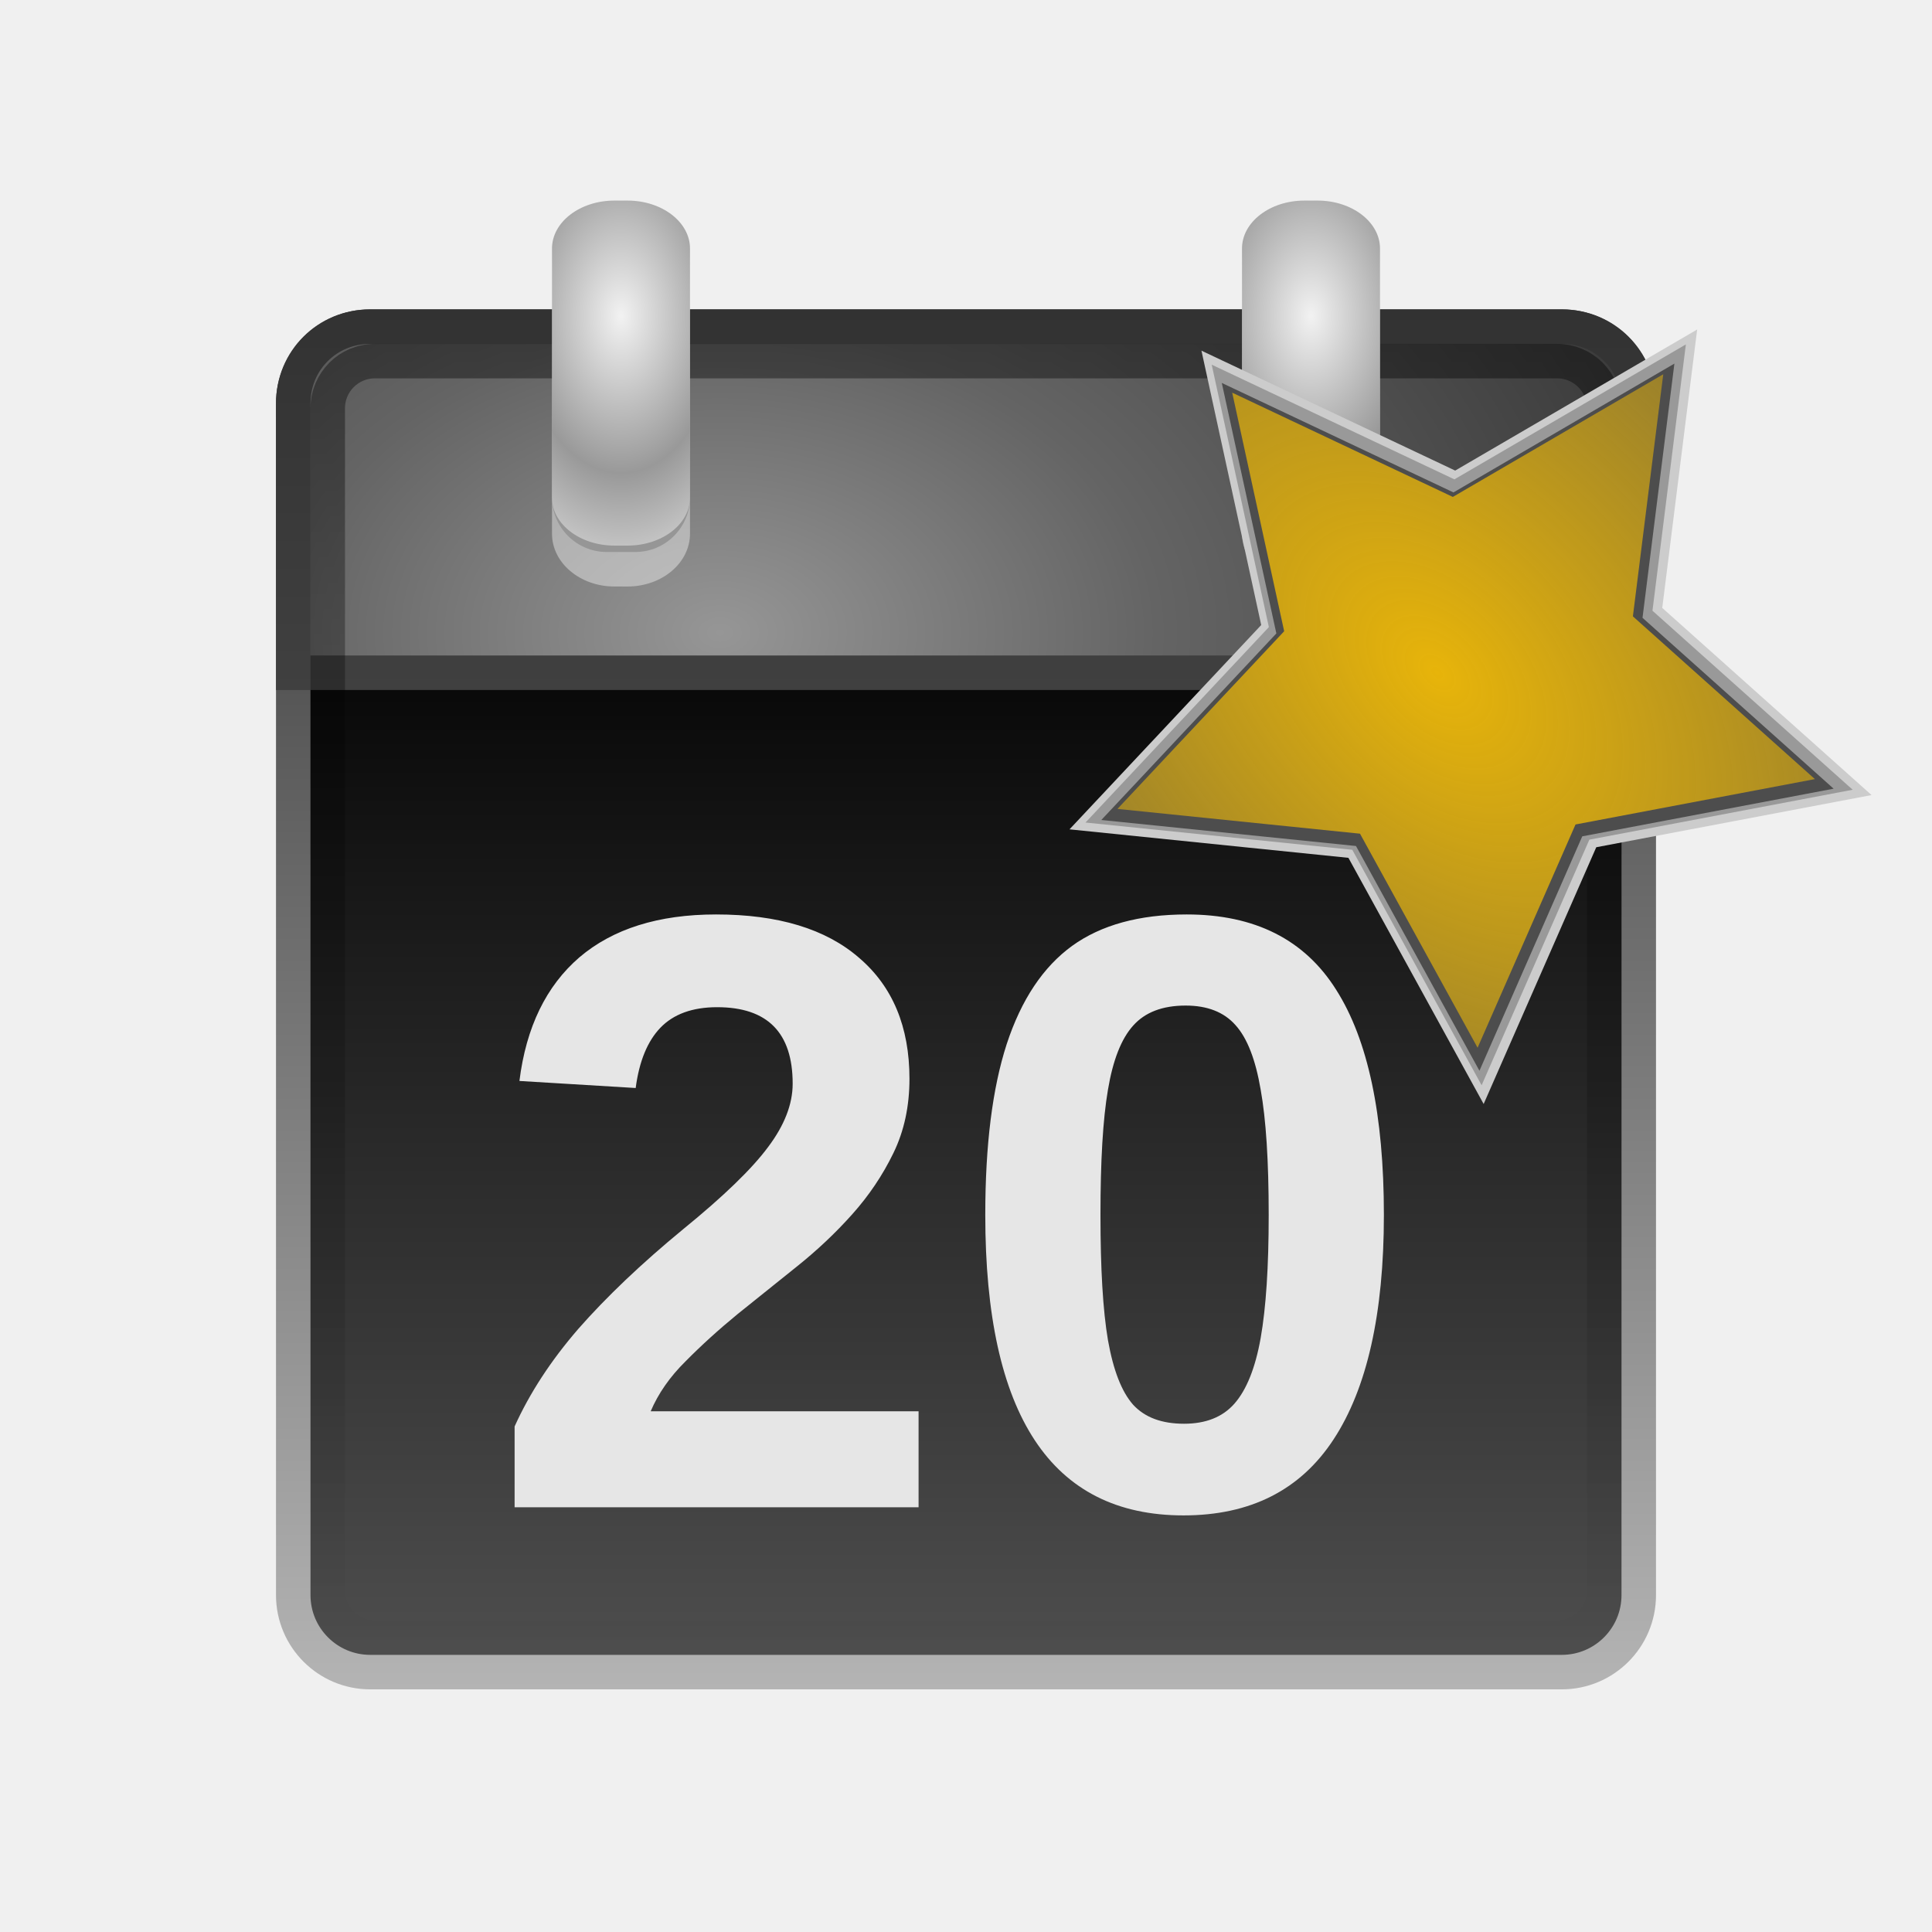
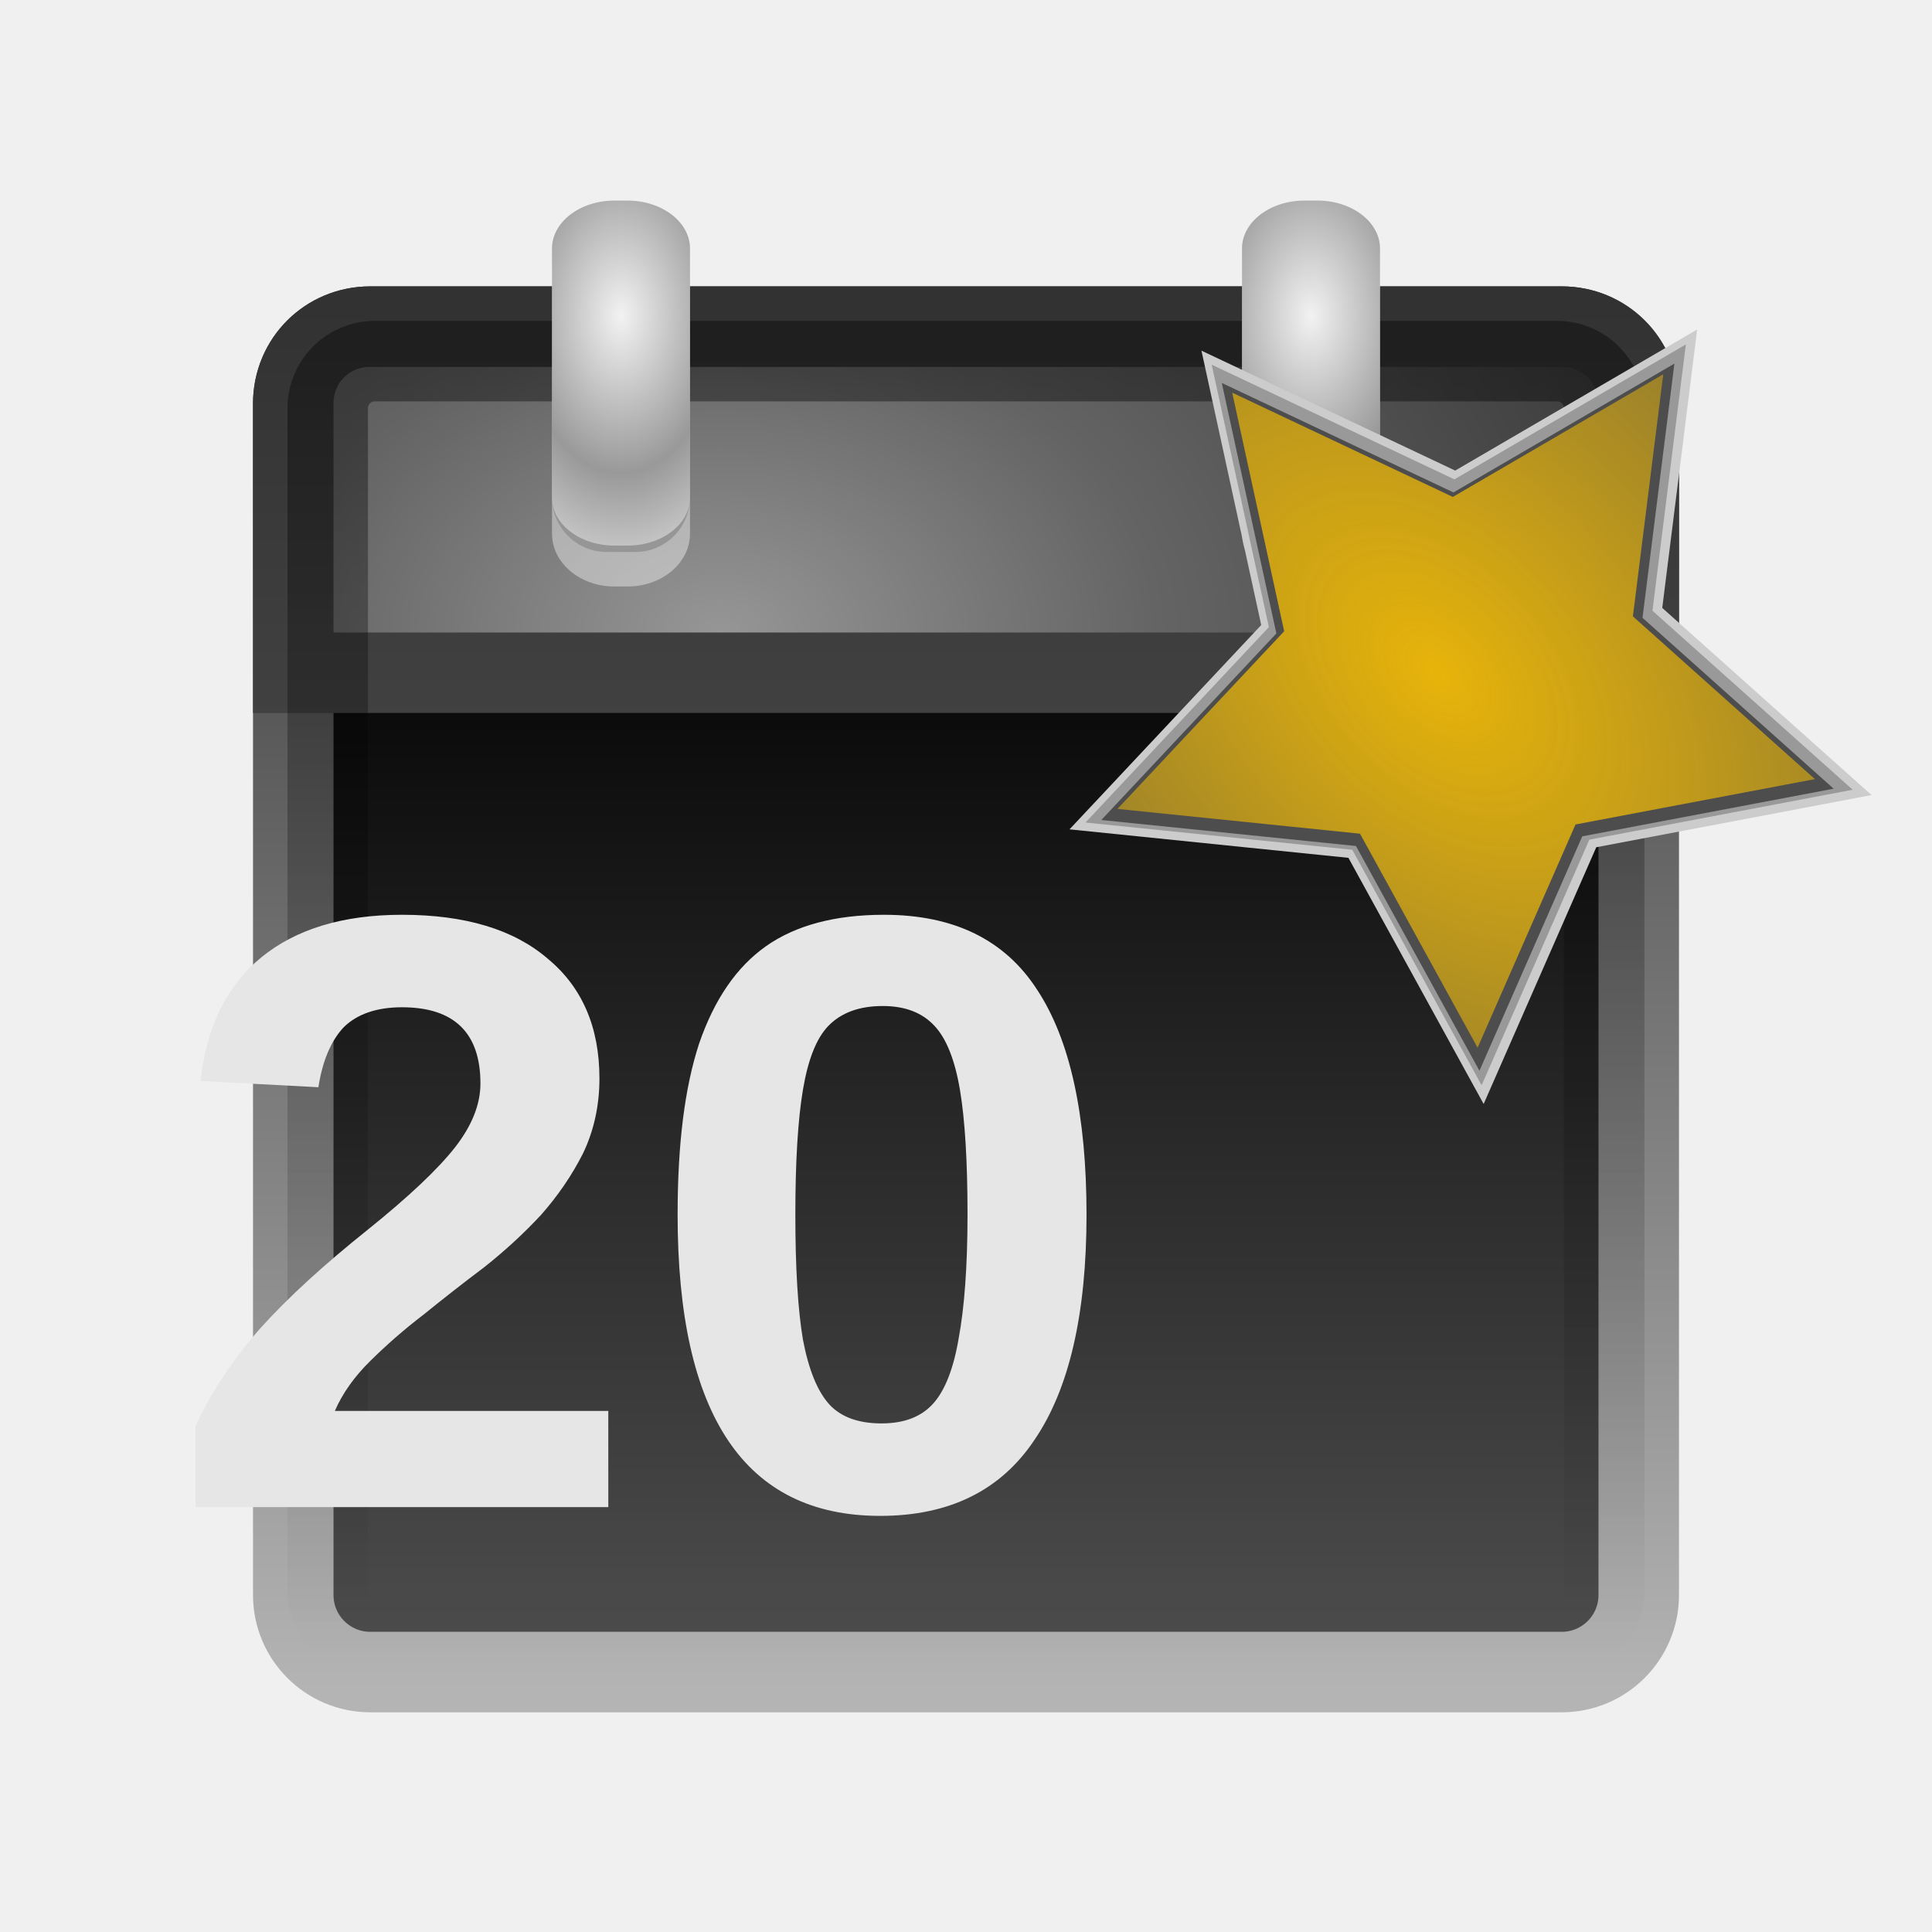
- <svg xmlns="http://www.w3.org/2000/svg" xmlns:xlink="http://www.w3.org/1999/xlink" id="svg3219" height="56" width="56" version="1.0">
+ <svg xmlns="http://www.w3.org/2000/svg" xmlns:xlink="http://www.w3.org/1999/xlink" id="svg3219" height="24" width="24" version="1.0">
  <defs id="defs3221">
    <linearGradient id="linearGradient2877" y2="39.999" gradientUnits="userSpaceOnUse" x2="25.058" y1="47.028" x1="25.058">
      <stop id="stop3704" style="stop-opacity:0" offset="0" />
      <stop id="stop3710" offset=".5" />
      <stop id="stop3706" style="stop-opacity:0" offset="1" />
    </linearGradient>
    <radialGradient id="radialGradient2875" xlink:href="#linearGradient3688" gradientUnits="userSpaceOnUse" cy="43.5" cx="4.993" gradientTransform="matrix(2.0038,0,0,1.4,-20.012,-104.4)" r="2.5" />
    <linearGradient id="linearGradient3688">
      <stop id="stop3690" offset="0" />
      <stop id="stop3692" style="stop-opacity:0" offset="1" />
    </linearGradient>
    <radialGradient id="radialGradient2873" xlink:href="#linearGradient3688" gradientUnits="userSpaceOnUse" cy="43.5" cx="4.993" gradientTransform="matrix(2.0038,0,0,1.4,27.988,-17.4)" r="2.5" />
    <linearGradient id="linearGradient2462" y2="3.891" gradientUnits="userSpaceOnUse" x2="24" gradientTransform="translate(0,0.96744)" y1="44" x1="24">
      <stop id="stop3106" style="stop-color:#b4b4b4;stop-opacity:1;" offset="0" />
      <stop id="stop3108" style="stop-color:#323232;stop-opacity:1;" offset="1" />
    </linearGradient>
    <linearGradient id="linearGradient2460" y2="44.984" gradientUnits="userSpaceOnUse" x2="19.36" y1="16.138" x1="19.36">
      <stop id="stop3602" style="stop-color:#0a0a0a;stop-opacity:1;" offset="0" />
      <stop id="stop3604" style="stop-color:#505050;stop-opacity:1;" offset="1" />
    </linearGradient>
    <linearGradient id="linearGradient2457" y2="3.899" gradientUnits="userSpaceOnUse" x2="24" gradientTransform="translate(0,0.96744)" y1="44" x1="24">
      <stop id="stop2492" style="stop-color:#646464;stop-opacity:1;" offset="0" />
      <stop id="stop2494" style="stop-color:#323232;stop-opacity:1;" offset="1" />
    </linearGradient>
    <radialGradient id="radialGradient2455" gradientUnits="userSpaceOnUse" cy="11.394" cx="12.063" gradientTransform="matrix(1.5296e-8,1.1116,-1.5963,0,35.053,0.93151)" r="20">
      <stop id="stop3359" style="stop-color:#969696;stop-opacity:1;" offset="0" />
      <stop id="stop3361" style="stop-color:#646464;stop-opacity:1;" offset="0.397" />
      <stop id="stop3363" style="stop-color:#323232;stop-opacity:1;" offset="1" />
    </radialGradient>
    <linearGradient id="linearGradient2452" y2="43" gradientUnits="userSpaceOnUse" x2="24" gradientTransform="translate(9.5367e-6,0.96744)" y1="5" x1="24">
      <stop id="stop3310-1-4" style="stop-color:#000000;stop-opacity:1;" offset="0" />
      <stop id="stop3312-5-3" style="stop-color:#000000;stop-opacity:0;" offset="1" />
    </linearGradient>
    <linearGradient id="linearGradient2448" y2="20" gradientUnits="userSpaceOnUse" x2="23.415" gradientTransform="matrix(1,0,0,0.75,0,4)" y1="16" x1="23.415">
      <stop id="stop3512" offset="0" />
      <stop id="stop3514" style="stop-opacity:0" offset="1" />
    </linearGradient>
    <radialGradient id="radialGradient3560" xlink:href="#linearGradient3520" spreadMethod="reflect" gradientUnits="userSpaceOnUse" cy="4.918" cx="14" gradientTransform="matrix(1.455,-2.6431e-8,5e-8,2.2747,-6.3697,-6.839)" r="2" />
    <linearGradient id="linearGradient3520">
      <stop id="stop3522" style="stop-color:#f2f2f2" offset="0" />
      <stop id="stop3524" style="stop-color:#999" offset="1" />
    </linearGradient>
    <radialGradient id="radialGradient3562" xlink:href="#linearGradient3520" spreadMethod="reflect" gradientUnits="userSpaceOnUse" cy="4.918" cx="14" gradientTransform="matrix(1.455,-2.6431e-8,5e-8,2.2747,13.63,-6.839)" r="2" />
-     <linearGradient xlink:href="#linearGradient2452" id="linearGradient3149" gradientUnits="userSpaceOnUse" gradientTransform="translate(4.000009,4.96744)" x1="24" y1="5" x2="24" y2="43" />
-     <radialGradient xlink:href="#radialGradient2455" id="radialGradient3152" gradientUnits="userSpaceOnUse" gradientTransform="matrix(1.5296e-8,1.1116,-1.5963,0,39.053,4.93151)" cx="12.063" cy="11.394" r="20" />
-     <linearGradient xlink:href="#linearGradient2457" id="linearGradient3154" gradientUnits="userSpaceOnUse" gradientTransform="translate(4,4.96744)" x1="24" y1="44" x2="24" y2="3.899" />
-     <linearGradient xlink:href="#linearGradient2460" id="linearGradient3157" gradientUnits="userSpaceOnUse" x1="19.36" y1="16.138" x2="19.36" y2="44.984" gradientTransform="translate(4,4)" />
-     <linearGradient xlink:href="#linearGradient2462" id="linearGradient3159" gradientUnits="userSpaceOnUse" gradientTransform="translate(4,4.96744)" x1="24" y1="44" x2="24" y2="3.891" />
+     <linearGradient xlink:href="#linearGradient2452" id="linearGradient3149" gradientUnits="userSpaceOnUse" gradientTransform="matrix(0.4285714,0,0,0.4285714,1.71429,2.128903)" x1="24" y1="5" x2="24" y2="43" />
+     <radialGradient xlink:href="#radialGradient2455" id="radialGradient3152" gradientUnits="userSpaceOnUse" gradientTransform="matrix(0,0.4764,-0.6841286,0,16.737,2.113504)" cx="12.063" cy="11.394" r="20" />
+     <linearGradient xlink:href="#linearGradient2457" id="linearGradient3154" gradientUnits="userSpaceOnUse" gradientTransform="matrix(0.4285714,0,0,0.4285714,1.714286,2.128903)" x1="24" y1="44" x2="24" y2="3.899" />
+     <linearGradient xlink:href="#linearGradient2460" id="linearGradient3157" gradientUnits="userSpaceOnUse" x1="19.36" y1="16.138" x2="19.36" y2="44.984" gradientTransform="matrix(0.4285714,0,0,0.4285714,1.714286,1.714286)" />
+     <linearGradient xlink:href="#linearGradient2462" id="linearGradient3159" gradientUnits="userSpaceOnUse" gradientTransform="matrix(0.4285714,0,0,0.4285714,1.714286,2.128903)" x1="24" y1="44" x2="24" y2="3.891" />
    <radialGradient xlink:href="#linearGradient3520-4" id="radialGradient3937-1" gradientUnits="userSpaceOnUse" gradientTransform="matrix(1.455,-2.6431e-8,5e-8,2.2747,13.63,-6.025441)" spreadMethod="reflect" cx="14" cy="4.918" r="2" />
    <linearGradient id="linearGradient3520-4">
      <stop id="stop3522-8" style="stop-color:#f2f2f2" offset="0" />
      <stop id="stop3524-5" style="stop-color:#999" offset="1" />
    </linearGradient>
    <radialGradient r="2" cy="4.918" cx="14" spreadMethod="reflect" gradientTransform="matrix(1.455,-2.6431e-8,5e-8,2.2747,13.63,-6.025441)" gradientUnits="userSpaceOnUse" id="radialGradient3984" xlink:href="#linearGradient3520-4" />
    <radialGradient xlink:href="#linearGradient3520" id="radialGradient4013" gradientUnits="userSpaceOnUse" gradientTransform="matrix(1.455,-2.6431e-8,5e-8,2.2747,13.63,-6.025441)" spreadMethod="reflect" cx="14" cy="4.918" r="2" />
    <radialGradient xlink:href="#linearGradient3865" id="radialGradient3883" gradientUnits="userSpaceOnUse" gradientTransform="matrix(2.129815,-0.5087957,0.7965454,3.316327,-47.21542,-73.70986)" cx="16.76" cy="35.503" fx="16.76" fy="35.503" r="28.844" />
    <linearGradient id="linearGradient3865">
      <stop style="stop-color:#e7b40a;stop-opacity:1;" offset="0" id="stop3867" />
      <stop id="stop3875" offset="0.5" style="stop-color:#e7b40a;stop-opacity:0.498;" />
      <stop style="stop-color:#e7b40a;stop-opacity:0;" offset="1" id="stop3869" />
    </linearGradient>
    <radialGradient r="28.844" fy="35.503" fx="16.76" cy="35.503" cx="16.76" gradientTransform="matrix(2.129815,-0.5087957,0.7965454,3.316327,-47.21542,-73.70986)" gradientUnits="userSpaceOnUse" id="radialGradient5256" xlink:href="#linearGradient3865-1" />
    <linearGradient id="linearGradient3865-1">
      <stop style="stop-color:#e7b40a;stop-opacity:1;" offset="0" id="stop3867-0" />
      <stop id="stop3875-4" offset="0.5" style="stop-color:#e7b40a;stop-opacity:0.498;" />
      <stop style="stop-color:#e7b40a;stop-opacity:0;" offset="1" id="stop3869-7" />
    </linearGradient>
    <radialGradient r="28.844" fy="35.503" fx="16.76" cy="35.503" cx="16.76" gradientTransform="matrix(2.129815,-0.5087957,0.7965454,3.316327,-47.21542,-73.70986)" gradientUnits="userSpaceOnUse" id="radialGradient4074" xlink:href="#linearGradient3865-1" />
  </defs>
-   <rect style="fill:none;fill-opacity:1;stroke:none" id="rect4009" width="56" height="56" x="0" y="0" />
-   <rect x="8.5" y="9.467" width="39" height="39" ry="2.232" rx="2.232" style="fill:url(#linearGradient3157);stroke:url(#linearGradient3159);stroke-linecap:round;stroke-linejoin:round" id="rect5505" />
-   <path d="M 10.719,9.469 C 9.482,9.469 8.5,10.451 8.5,11.688 V 19.5 h 39 v -7.812 c 0,-1.237 -0.982,-2.219 -2.219,-2.219 h -34.562 z" style="fill:url(#radialGradient3152);fill-opacity:1;stroke:url(#linearGradient3154)" id="rect2424" />
-   <rect x="9.5" y="10.467" width="37" height="37" ry="1.365" rx="1.365" style="opacity:0.4;fill:none;stroke:url(#linearGradient3149);stroke-linecap:round;stroke-linejoin:round" id="rect6741" />
-   <g id="g3941" transform="translate(4,4)">
+   <rect style="fill:none;stroke:none" id="rect4009" width="24" height="24" x="0" y="0" />
+   <rect x="3.643" y="4.057" width="16.714" height="16.714" ry="0.957" rx="0.957" style="fill:url(#linearGradient3157);stroke:url(#linearGradient3159);stroke-width:1;stroke-linecap:round;stroke-linejoin:round" id="rect5505" />
+   <path d="m 4.594,4.058 c -0.53,0 -0.951,0.421 -0.951,0.951 V 8.357 H 20.357 V 5.009 c 0,-0.53 -0.421,-0.951 -0.951,-0.951 H 4.594 z" style="fill:url(#radialGradient3152);fill-opacity:1;stroke:url(#linearGradient3154);stroke-width:1" id="rect2424" />
+   <rect x="4.071" y="4.486" width="15.857" height="15.857" ry="0.585" rx="0.585" style="opacity:0.4;fill:none;stroke:url(#linearGradient3149);stroke-width:1;stroke-linecap:round;stroke-linejoin:round" id="rect6741" />
+   <g id="g3941" transform="matrix(0.4285714,0,0,0.4285714,1.714286,1.714286)">
    <rect x="32" y="2" width="4" height="11" ry="1.53" rx="1.809" style="opacity:0.4;fill:#ffffff" id="rect3526" />
    <rect x="32" y="7.692" width="4" height="4.308" ry="1.587" rx="1.587" style="fill:#969696;fill-opacity:1" id="rect3528" />
    <rect x="32" y="1.814" width="4" height="10" ry="1.391" rx="1.809" style="fill:url(#radialGradient4013)" id="rect3530" />
  </g>
-   <text id="text7623" style="font-size:24.458px;font-weight:bold;fill:#e6e6e6;fill-opacity:1;font-family:Arial" xml:space="preserve" transform="scale(0.9938882,1.006149)" y="43.421" x="14.164">
-     <tspan id="tspan7625" y="43.421" x="14.164" style="fill:#e6e6e6;fill-opacity:1">20</tspan>
+   <text id="text7623" style="font-size:10.615px;font-weight:bold;text-align:center;text-anchor:middle;fill:#e6e6e6;fill-opacity:1;font-family:Arial" xml:space="preserve" transform="scale(1.006491,0.993551)" y="18.845" x="14.037">
+     <tspan id="tspan7625" y="18.845" x="12.368" style="text-align:center;text-anchor:middle;fill:#e6e6e6;fill-opacity:1">20</tspan>
  </text>
-   <g transform="translate(-16,4)" id="g3941-7">
+   <g transform="matrix(0.4285714,0,0,0.4285714,-6.857143,1.714286)" id="g3941-7">
    <rect x="32" y="2" width="4" height="11" ry="1.53" rx="1.809" style="opacity:0.4;fill:#ffffff" id="rect3526-6" />
    <rect x="32" y="7.692" width="4" height="4.308" ry="1.587" rx="1.587" style="fill:#969696;fill-opacity:1" id="rect3528-6" />
    <rect x="32" y="1.814" width="4" height="10" ry="1.391" rx="1.809" style="fill:url(#radialGradient3984)" id="rect3530-9" />
  </g>
-   <g id="g3877" transform="matrix(0.4330127,-0.25,0.25,0.4330127,42.40376,-64.69883)">
+   <g id="g3877" transform="matrix(0.1855769,-0.1071429,0.1071429,0.1855769,18.17304,-27.72807)">
    <path style="fill:#cccccc;fill-opacity:1;stroke:none" id="path3095" d="M 39.66,58.934 20.431,52.23 4.007,64.269 4.441,43.91 -12.084,32.01 7.413,26.131 13.624,6.737 25.24,23.464 45.604,23.378 33.285,39.594 z" transform="matrix(0.7973918,0,0,0.7995536,-98.85378,116.7011)" />
    <path style="fill:#999999;fill-opacity:1;stroke:none" id="path3093" d="M 39.66,58.934 20.431,52.23 4.007,64.269 4.441,43.91 -12.084,32.01 7.413,26.131 13.624,6.737 25.24,23.464 45.604,23.378 33.285,39.594 z" transform="matrix(0.7627225,0,0,0.7647904,-98.27273,117.9353)" />
    <path transform="matrix(0.7280534,0,0,0.7300272,-97.82364,119.3789)" d="M 39.66,58.934 20.431,52.23 4.007,64.269 4.441,43.91 -12.084,32.01 7.413,26.131 13.624,6.737 25.24,23.464 45.604,23.378 33.285,39.594 z" id="path3073-5" style="fill:#4d4d4d;fill-opacity:1;stroke:none" />
    <path transform="matrix(0.6933841,0,0,0.695264,-97.11063,120.4037)" d="M 39.66,58.934 20.431,52.23 4.007,64.269 4.441,43.91 -12.084,32.01 7.413,26.131 13.624,6.737 25.24,23.464 45.604,23.378 33.285,39.594 z" id="path3073" style="fill:url(#radialGradient4074);fill-opacity:1;stroke:none" />
  </g>
</svg>
